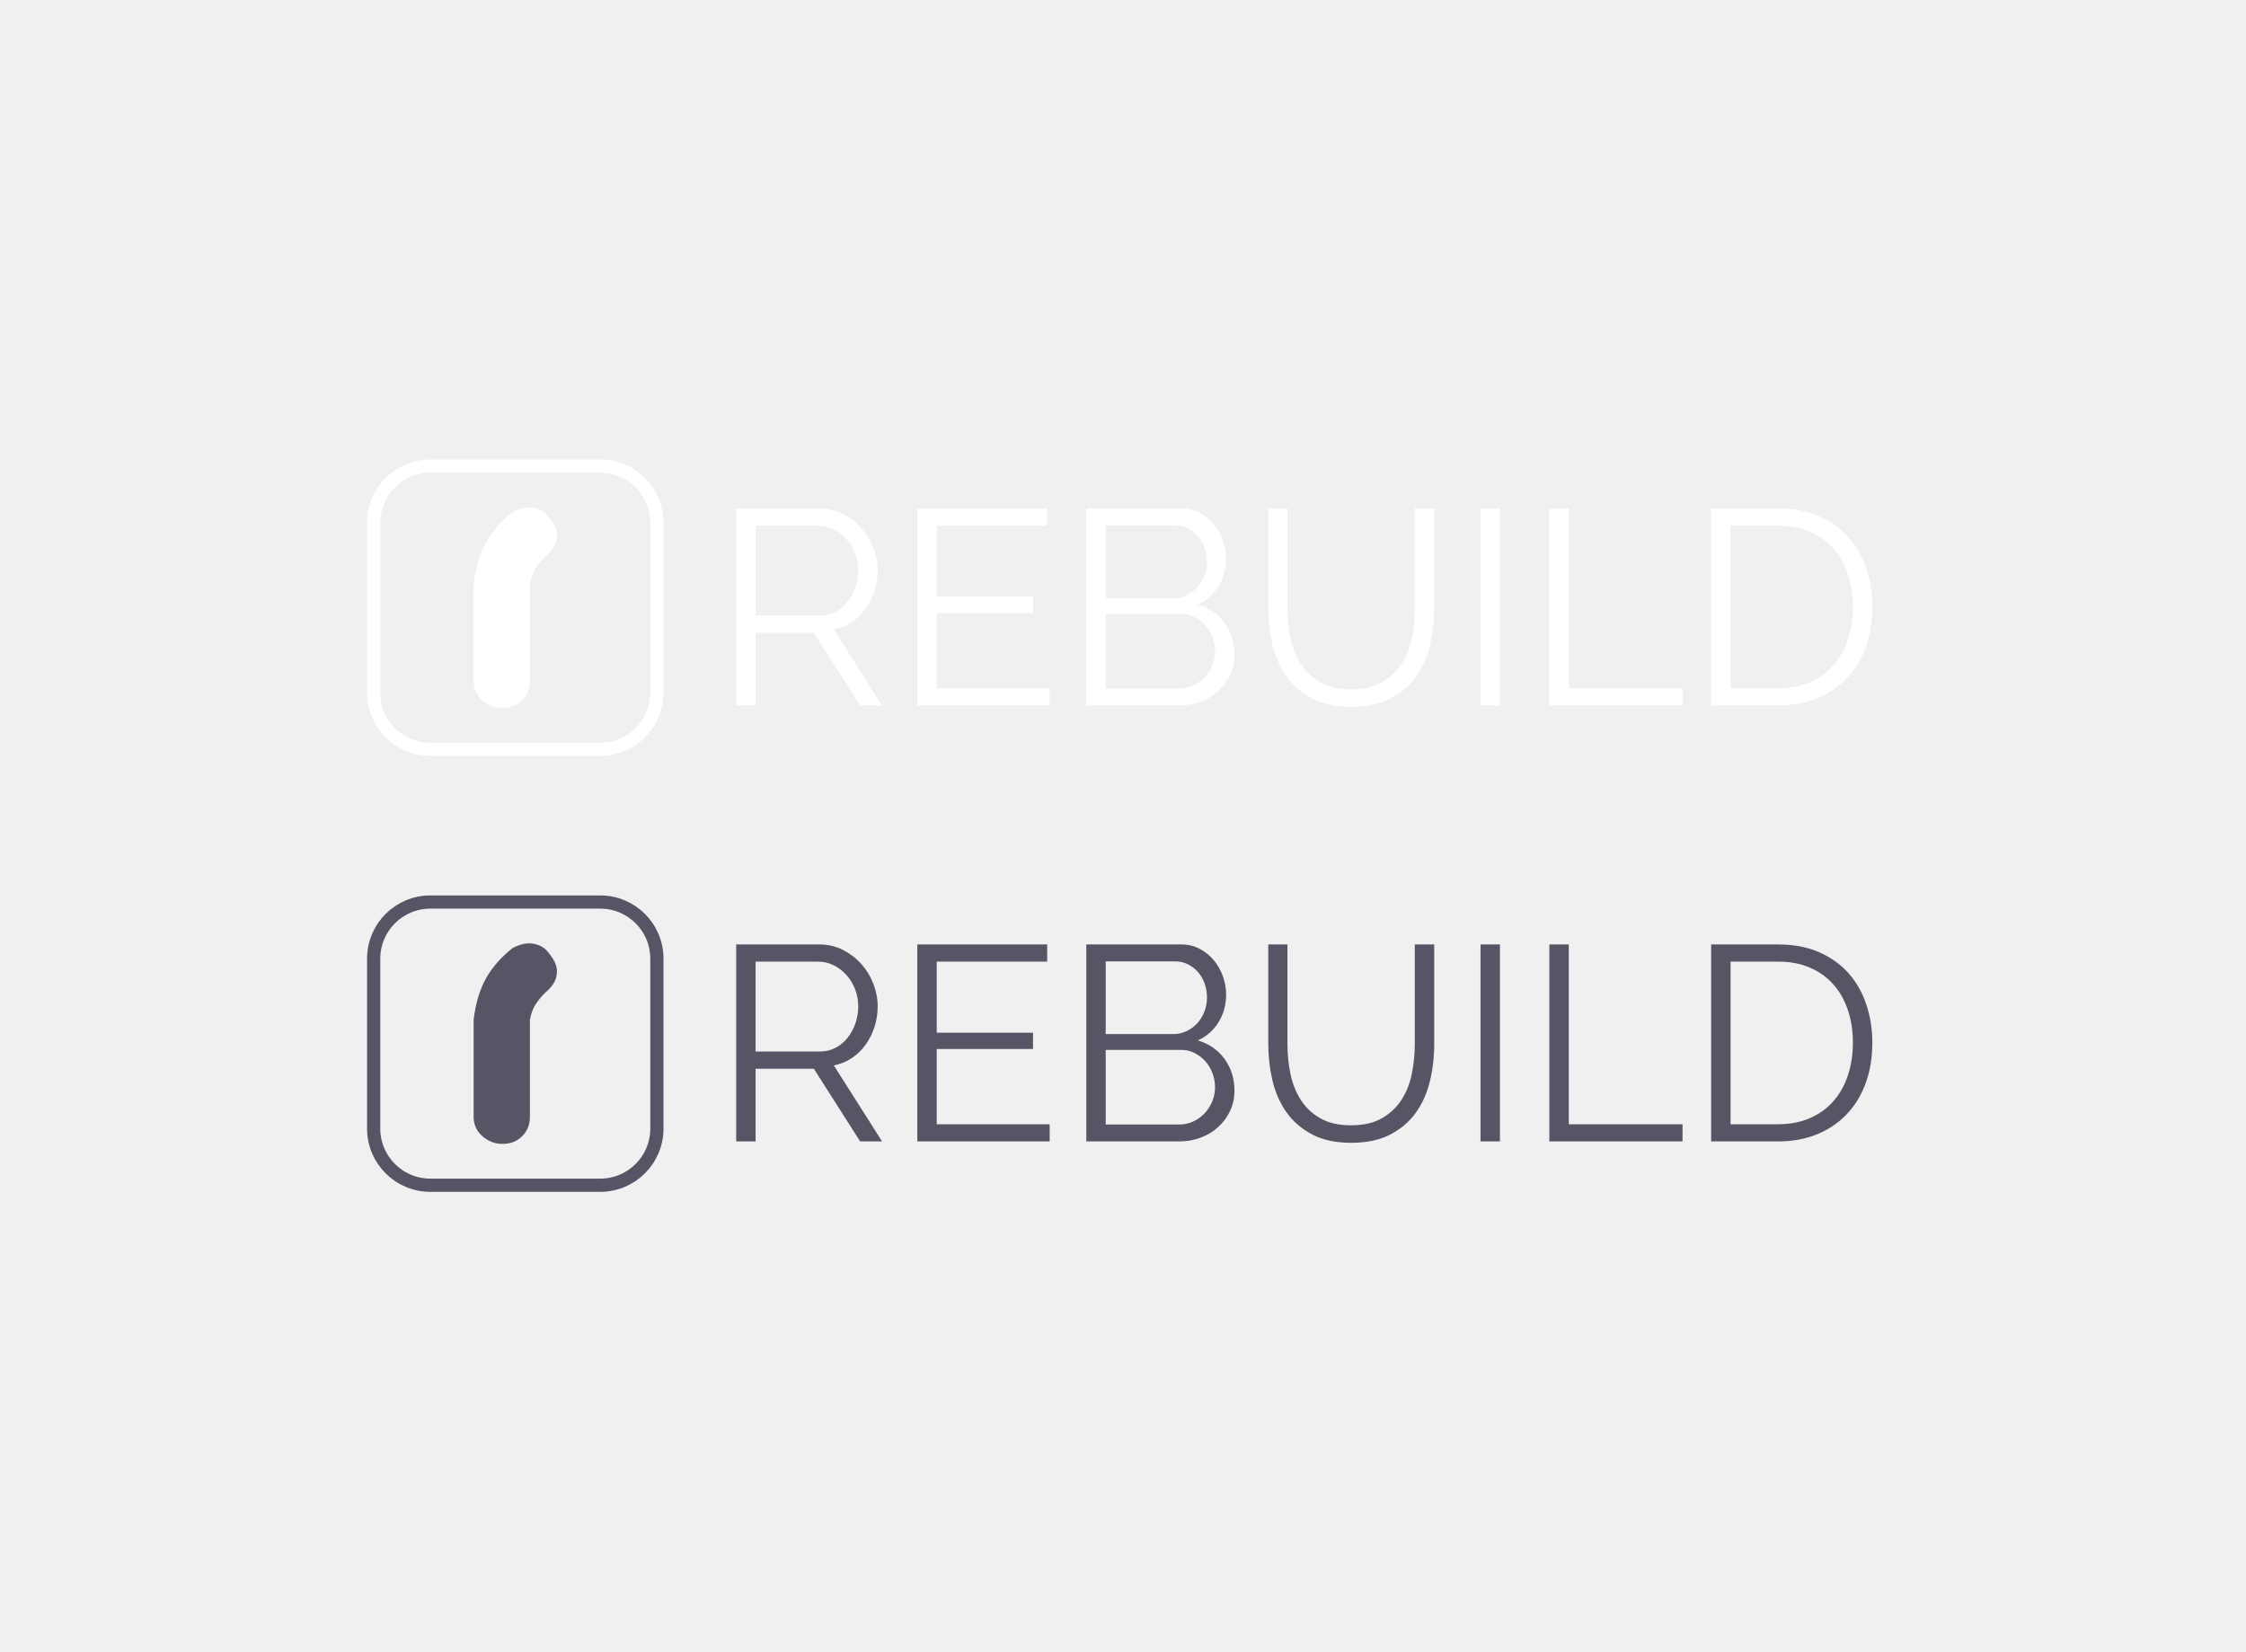
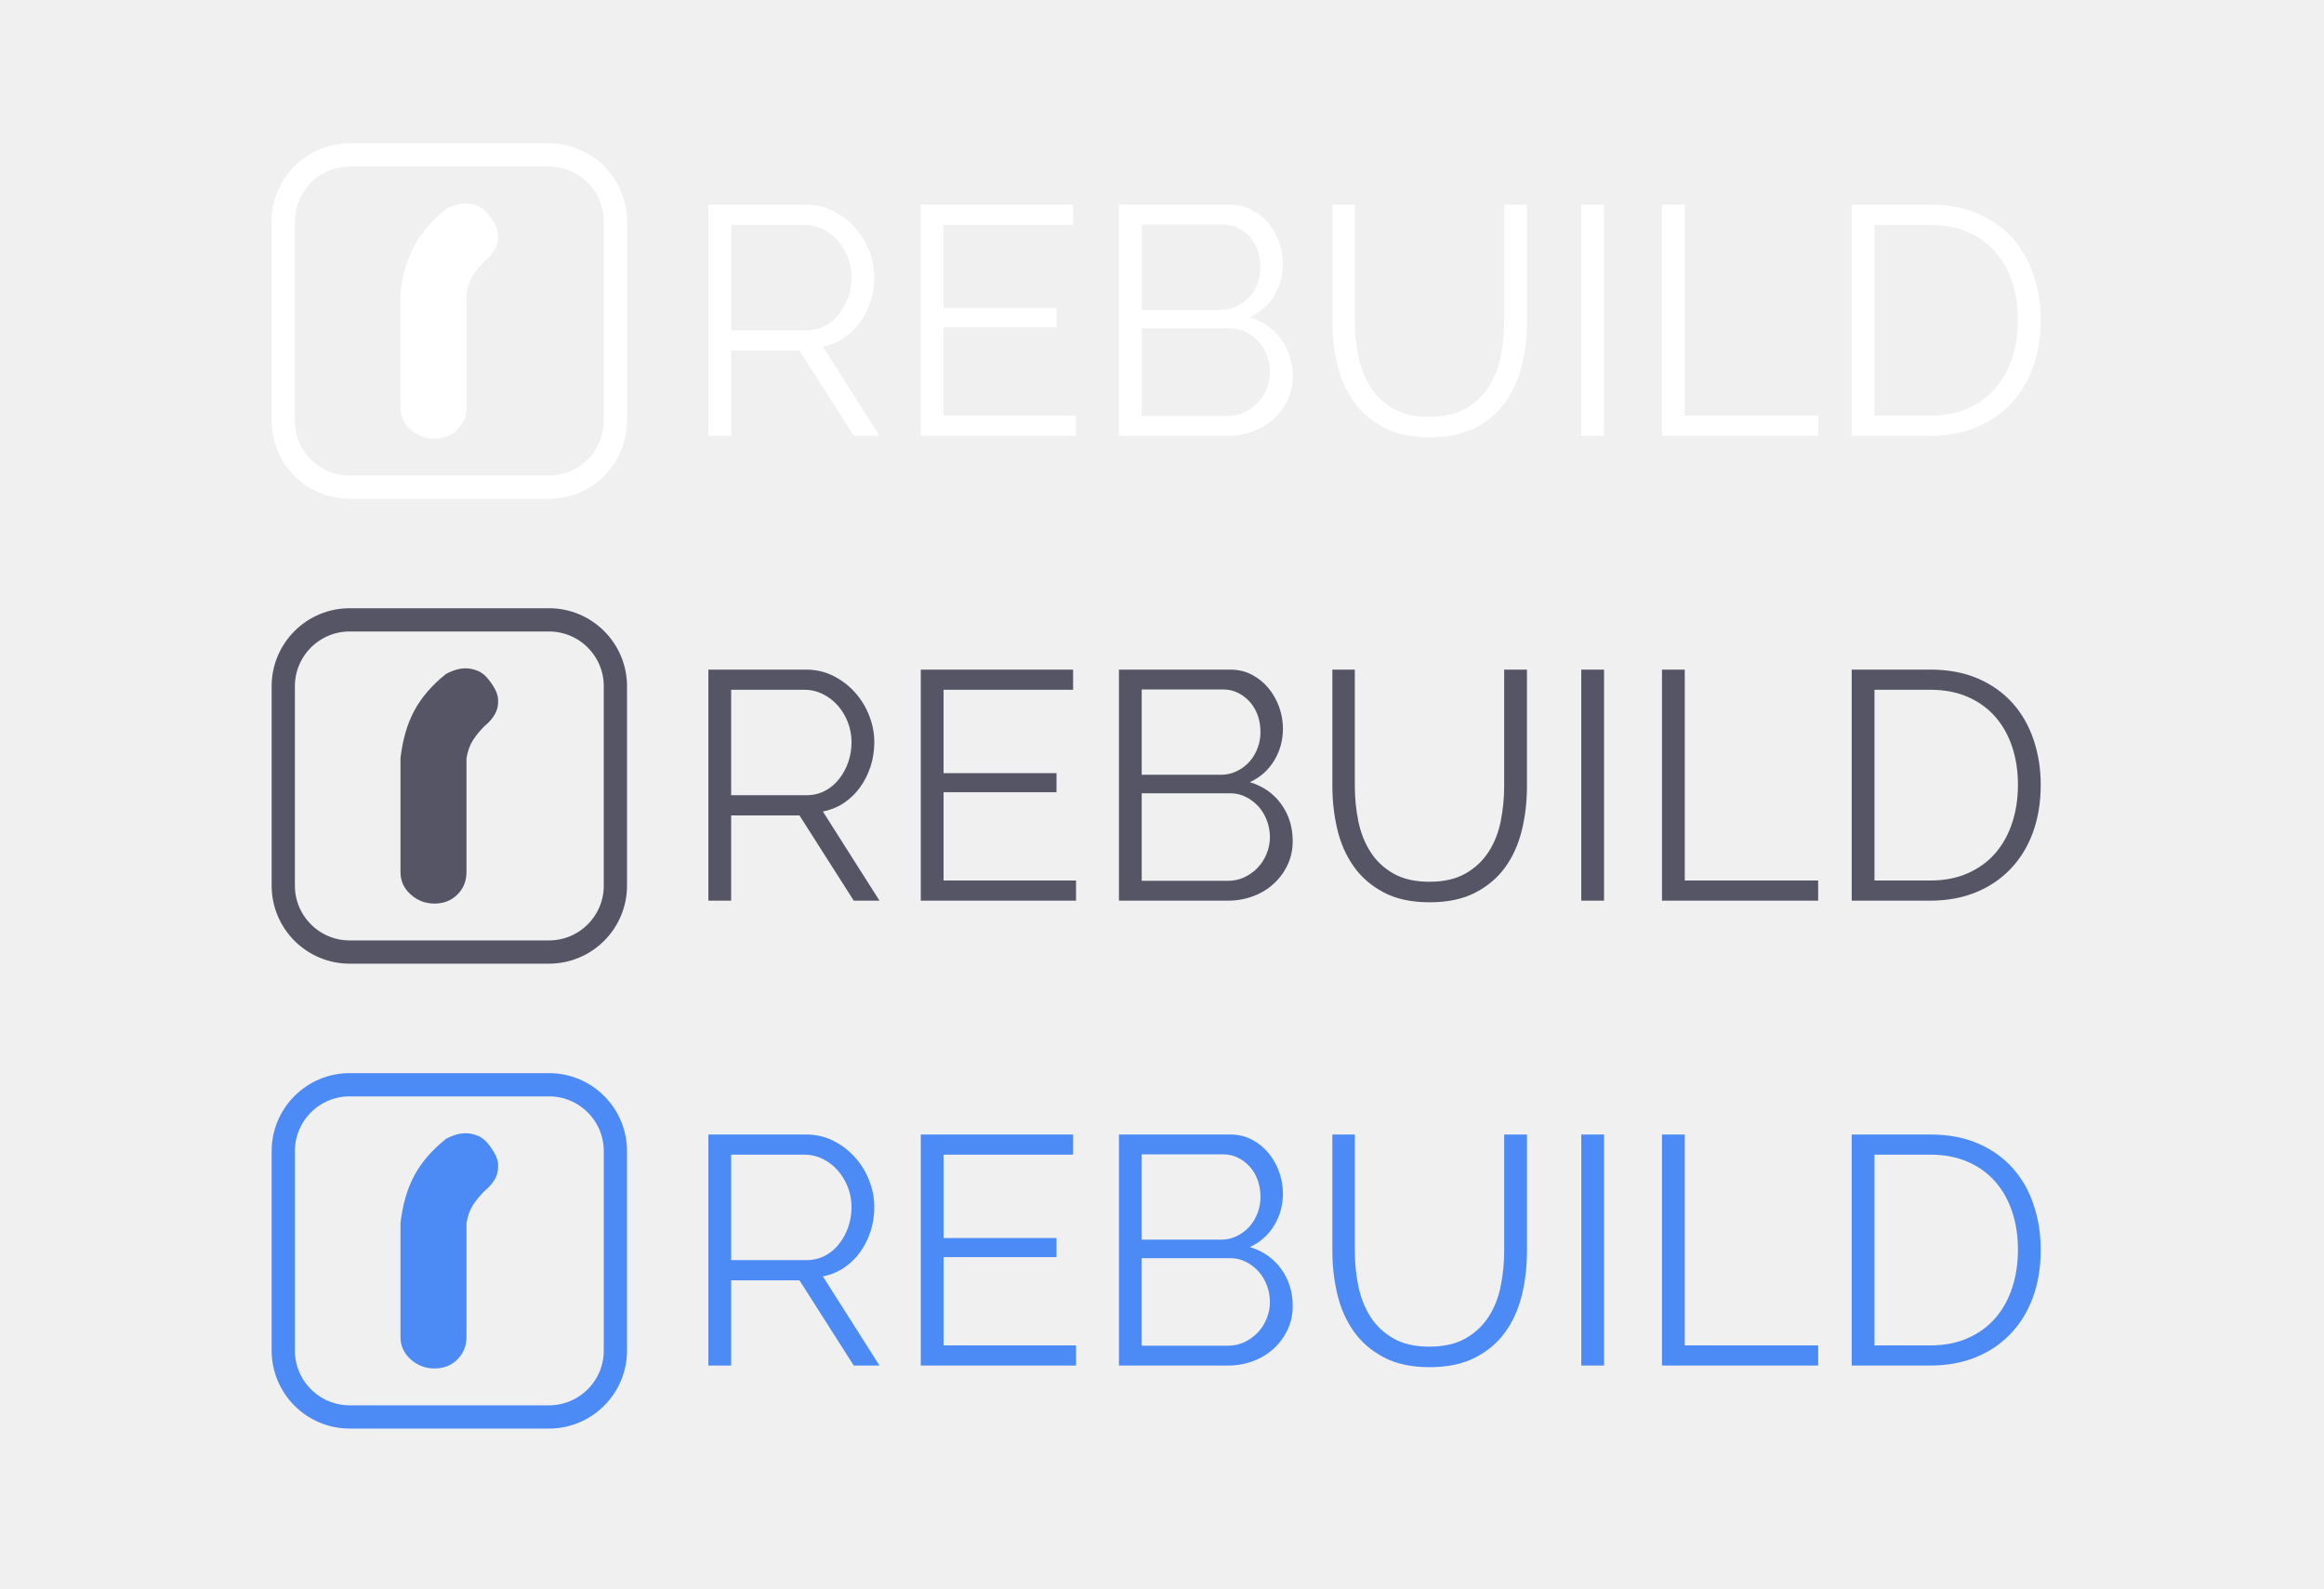
- <svg xmlns="http://www.w3.org/2000/svg" width="100%" height="100%" color-interpolation-filters="sRGB" preserveAspectRatio="xMidYMid meet" style="margin:auto" version="1.0" viewBox="0 0 340 250">
-   <g fill="#fff" transform="translate(56.56641,70.56309)">
+ <svg xmlns="http://www.w3.org/2000/svg" width="100%" height="100%" color-interpolation-filters="sRGB" preserveAspectRatio="xMidYMid meet" style="margin:auto" version="1.0" viewBox="0 0 300 205">
+   <g fill="#fff" transform="translate(36.56641,20)">
    <g transform="translate(0,0)">
-       <rect width="42.874" height="42.874" x="0" y="0" fill-opacity="0" stroke="rgb(255, 255, 255)" stroke-width="2" rx="8.575" ry="8.575" />
+       <rect width="42.874" height="42.874" x="0" y="0" fill-opacity="0" stroke="rgb(255, 255, 255)" stroke-width="3" rx="8.575" ry="8.575" />
      <g transform="translate(15.13222,6.257222)">
        <g>
          <path d="M12.66-28.92L12.66-28.92L12.66-28.92Q13.74-27.54 13.80-26.49L13.80-26.49L13.80-26.49Q13.86-25.44 13.44-24.66L13.44-24.66L13.44-24.66Q12.96-23.76 12.06-23.04L12.06-23.04L12.06-23.04Q11.16-22.14 10.56-21.21L10.56-21.21L10.56-21.21Q9.96-20.28 9.72-18.90L9.72-18.90L9.72-4.20L9.72-4.20Q9.72-2.46 8.55-1.29L8.55-1.29L8.55-1.29Q7.38-0.12 5.58-0.12L5.58-0.12L5.58-0.12Q3.84-0.12 2.52-1.29L2.52-1.29L2.52-1.29Q1.20-2.46 1.20-4.20L1.20-4.20L1.20-18.90L1.20-18.90Q1.62-22.50 3-25.05L3-25.05L3-25.05Q4.38-27.60 7.08-29.76L7.08-29.76L7.08-29.76Q7.50-30 8.19-30.24L8.19-30.24L8.19-30.24Q8.88-30.48 9.63-30.48L9.63-30.48L9.63-30.48Q10.38-30.48 11.19-30.15L11.19-30.15L11.19-30.15Q12-29.82 12.66-28.92Z" transform="translate(-1.2,30.48)" />
        </g>
      </g>
    </g>
    <g transform="translate(54.87382,6.421284)">
      <g class="tp-name">
        <g>
          <path d="M6.68 0L3.74 0L3.74-29.82L16.34-29.82L16.34-29.82Q18.27-29.82 19.89-29.00L19.89-29.00L19.89-29.00Q21.50-28.18 22.68-26.86L22.68-26.86L22.68-26.86Q23.86-25.54 24.51-23.86L24.51-23.86L24.51-23.86Q25.16-22.18 25.16-20.45L25.16-20.45L25.16-20.45Q25.16-18.82 24.68-17.33L24.68-17.33L24.68-17.33Q24.19-15.83 23.33-14.64L23.33-14.64L23.33-14.64Q22.47-13.44 21.25-12.62L21.25-12.62L21.25-12.62Q20.03-11.80 18.52-11.51L18.52-11.51L25.83 0L22.51 0L15.50-11.00L6.68-11.00L6.68 0M6.68-27.22L6.68-13.61L16.42-13.61L16.42-13.61Q17.72-13.61 18.80-14.18L18.80-14.18L18.80-14.18Q19.87-14.74 20.62-15.71L20.62-15.71L20.62-15.71Q21.38-16.67 21.80-17.89L21.80-17.89L21.80-17.89Q22.22-19.11 22.22-20.45L22.22-20.45L22.22-20.45Q22.22-21.80 21.74-23.04L21.74-23.04L21.74-23.04Q21.25-24.28 20.43-25.20L20.43-25.20L20.43-25.20Q19.61-26.12 18.50-26.67L18.50-26.67L18.50-26.67Q17.39-27.22 16.17-27.22L16.17-27.22L6.68-27.22ZM34.10-2.60L51.20-2.60L51.20 0L31.16 0L31.16-29.82L50.82-29.82L50.82-27.22L34.10-27.22L34.10-16.46L48.68-16.46L48.68-13.99L34.10-13.99L34.10-2.60ZM79.17-7.69L79.17-7.69L79.17-7.69Q79.17-6.01 78.50-4.60L78.50-4.60L78.50-4.60Q77.83-3.19 76.69-2.16L76.69-2.16L76.69-2.16Q75.56-1.13 74.05-0.57L74.05-0.57L74.05-0.57Q72.53 0 70.81 0L70.81 0L56.74 0L56.74-29.82L71.11-29.82L71.11-29.82Q72.66-29.82 73.92-29.15L73.92-29.15L73.92-29.15Q75.18-28.48 76.06-27.41L76.06-27.41L76.06-27.41Q76.94-26.33 77.43-24.97L77.43-24.97L77.43-24.97Q77.91-23.60 77.91-22.22L77.91-22.22L77.91-22.22Q77.91-19.95 76.78-18.08L76.78-18.08L76.78-18.08Q75.64-16.21 73.63-15.29L73.63-15.29L73.63-15.29Q76.19-14.53 77.68-12.47L77.68-12.47L77.68-12.47Q79.17-10.42 79.17-7.69M76.23-8.19L76.23-8.19L76.23-8.19Q76.23-9.28 75.85-10.31L75.85-10.31L75.85-10.31Q75.47-11.34 74.78-12.12L74.78-12.12L74.78-12.12Q74.09-12.89 73.14-13.38L73.14-13.38L73.14-13.38Q72.20-13.86 71.11-13.86L71.11-13.86L59.68-13.86L59.68-2.56L70.81-2.56L70.81-2.56Q71.95-2.56 72.93-3.02L72.93-3.02L72.93-3.02Q73.92-3.49 74.66-4.26L74.66-4.26L74.66-4.26Q75.39-5.04 75.81-6.07L75.81-6.07L75.81-6.07Q76.23-7.10 76.23-8.19M70.18-27.26L59.68-27.26L59.68-16.25L69.93-16.25L69.93-16.25Q71.02-16.25 71.97-16.72L71.97-16.72L71.97-16.72Q72.91-17.18 73.58-17.93L73.58-17.93L73.58-17.93Q74.26-18.69 74.63-19.68L74.63-19.68L74.63-19.68Q75.01-20.66 75.01-21.76L75.01-21.76L75.01-21.76Q75.01-22.89 74.66-23.90L74.66-23.90L74.66-23.90Q74.30-24.91 73.65-25.64L73.65-25.64L73.65-25.64Q73.00-26.38 72.11-26.82L72.11-26.82L72.11-26.82Q71.23-27.26 70.18-27.26L70.18-27.26ZM96.81-2.44L96.81-2.44L96.81-2.44Q99.62-2.44 101.49-3.51L101.49-3.51L101.49-3.51Q103.36-4.58 104.47-6.32L104.47-6.32L104.47-6.32Q105.59-8.06 106.03-10.29L106.03-10.29L106.03-10.29Q106.47-12.52 106.47-14.78L106.47-14.78L106.47-29.82L109.41-29.82L109.41-14.78L109.41-14.78Q109.41-11.76 108.74-9.05L108.74-9.05L108.74-9.05Q108.07-6.34 106.58-4.28L106.58-4.28L106.58-4.28Q105.08-2.23 102.69-1.01L102.69-1.01L102.69-1.01Q100.30 0.21 96.85 0.21L96.85 0.21L96.85 0.21Q93.32 0.21 90.91-1.07L90.91-1.07L90.91-1.07Q88.49-2.35 87.02-4.45L87.02-4.45L87.02-4.45Q85.55-6.55 84.92-9.24L84.92-9.24L84.92-9.24Q84.29-11.93 84.29-14.78L84.29-14.78L84.29-29.82L87.19-29.82L87.19-14.78L87.19-14.78Q87.19-12.43 87.65-10.21L87.65-10.21L87.65-10.21Q88.12-7.98 89.23-6.26L89.23-6.26L89.23-6.26Q90.34-4.54 92.19-3.49L92.19-3.49L92.19-3.49Q94.04-2.44 96.81-2.44ZM119.36 0L116.42 0L116.42-29.82L119.36-29.82L119.36 0ZM147 0L126.84 0L126.84-29.82L129.78-29.82L129.78-2.60L147-2.60L147 0ZM161.45 0L151.33 0L151.33-29.82L161.45-29.82L161.45-29.82Q165.02-29.82 167.69-28.64L167.69-28.64L167.69-28.64Q170.35-27.47 172.14-25.45L172.14-25.45L172.14-25.45Q173.92-23.44 174.82-20.73L174.82-20.73L174.82-20.73Q175.73-18.02 175.73-14.95L175.73-14.95L175.73-14.95Q175.73-11.55 174.72-8.80L174.72-8.80L174.72-8.80Q173.71-6.05 171.84-4.10L171.84-4.10L171.84-4.10Q169.97-2.14 167.35-1.07L167.35-1.07L167.35-1.07Q164.72 0 161.45 0L161.45 0M172.79-14.95L172.79-14.95L172.79-14.95Q172.79-17.64 172.03-19.89L172.03-19.89L172.03-19.89Q171.28-22.13 169.83-23.77L169.83-23.77L169.83-23.77Q168.38-25.41 166.28-26.31L166.28-26.31L166.28-26.31Q164.18-27.22 161.45-27.22L161.45-27.22L154.27-27.22L154.27-2.60L161.45-2.60L161.45-2.60Q164.22-2.60 166.34-3.55L166.34-3.55L166.34-3.55Q168.46-4.49 169.89-6.15L169.89-6.15L169.89-6.15Q171.32-7.81 172.05-10.06L172.05-10.06L172.05-10.06Q172.79-12.31 172.79-14.95Z" transform="translate(-3.738,29.82)" />
        </g>
      </g>
    </g>
  </g>
-   <g fill="#556" transform="translate(56.56641,136.5631)">
+   <g fill="#556" transform="translate(36.56641,80)">
    <g transform="translate(0,0)">
-       <rect width="42.874" height="42.874" x="0" y="0" fill-opacity="0" stroke="#556" stroke-width="2" rx="8.575" ry="8.575" />
+       <rect width="42.874" height="42.874" x="0" y="0" fill-opacity="0" stroke="#556" stroke-width="3" rx="8.575" ry="8.575" />
+       <g transform="translate(15.13222,6.257222)">
+         <g>
+           <path d="M12.66-28.92L12.66-28.92L12.66-28.92Q13.74-27.54 13.80-26.49L13.80-26.49L13.80-26.49Q13.86-25.44 13.44-24.66L13.44-24.66L13.44-24.66Q12.96-23.76 12.06-23.04L12.06-23.04L12.06-23.04Q11.16-22.14 10.56-21.21L10.56-21.21L10.56-21.21Q9.96-20.28 9.72-18.90L9.72-18.90L9.72-4.20L9.72-4.20Q9.72-2.46 8.55-1.29L8.55-1.29L8.55-1.29Q7.38-0.12 5.58-0.12L5.58-0.12L5.58-0.12Q3.84-0.12 2.52-1.29L2.52-1.29L2.52-1.29Q1.20-2.46 1.20-4.20L1.20-4.20L1.20-18.90L1.20-18.90Q1.62-22.50 3-25.05L3-25.05L3-25.05Q4.38-27.60 7.08-29.76L7.08-29.76L7.08-29.76Q7.50-30 8.19-30.24L8.19-30.24L8.19-30.24Q8.88-30.48 9.63-30.48L9.63-30.48L9.63-30.48Q10.38-30.48 11.19-30.15L11.19-30.15L11.19-30.15Q12-29.82 12.66-28.92Z" transform="translate(-1.2,30.48)" />
+         </g>
+       </g>
+     </g>
+     <g transform="translate(54.87382,6.421284)">
+       <g class="tp-name">
+         <g>
+           <path d="M6.68 0L3.74 0L3.74-29.82L16.34-29.82L16.34-29.82Q18.27-29.82 19.89-29.00L19.89-29.00L19.89-29.00Q21.50-28.18 22.68-26.86L22.68-26.86L22.68-26.86Q23.86-25.54 24.51-23.86L24.51-23.86L24.51-23.86Q25.16-22.18 25.16-20.45L25.16-20.45L25.16-20.45Q25.16-18.82 24.68-17.33L24.68-17.33L24.68-17.33Q24.19-15.83 23.33-14.64L23.33-14.64L23.33-14.64Q22.47-13.44 21.25-12.62L21.25-12.62L21.25-12.62Q20.03-11.80 18.52-11.51L18.52-11.51L25.83 0L22.51 0L15.50-11.00L6.68-11.00L6.68 0M6.68-27.22L6.68-13.61L16.42-13.61L16.42-13.61Q17.72-13.61 18.80-14.18L18.80-14.18L18.80-14.18Q19.87-14.74 20.62-15.71L20.62-15.71L20.62-15.71Q21.38-16.67 21.80-17.89L21.80-17.89L21.80-17.89Q22.22-19.11 22.22-20.45L22.22-20.45L22.22-20.45Q22.22-21.80 21.74-23.04L21.74-23.04L21.74-23.04Q21.25-24.28 20.43-25.20L20.43-25.20L20.43-25.20Q19.61-26.12 18.50-26.67L18.50-26.67L18.50-26.67Q17.39-27.22 16.17-27.22L16.17-27.22L6.68-27.22ZM34.10-2.60L51.20-2.60L51.20 0L31.16 0L31.16-29.82L50.82-29.82L50.82-27.22L34.10-27.22L34.10-16.46L48.68-16.46L48.68-13.99L34.10-13.99L34.10-2.60ZM79.17-7.69L79.17-7.69L79.17-7.69Q79.17-6.01 78.50-4.60L78.50-4.60L78.50-4.60Q77.83-3.19 76.69-2.16L76.69-2.16L76.69-2.16Q75.56-1.13 74.05-0.57L74.05-0.57L74.05-0.57Q72.53 0 70.81 0L70.81 0L56.74 0L56.74-29.82L71.11-29.82L71.11-29.82Q72.66-29.82 73.92-29.15L73.92-29.15L73.92-29.15Q75.18-28.48 76.06-27.41L76.06-27.41L76.06-27.41Q76.94-26.33 77.43-24.97L77.43-24.97L77.43-24.97Q77.91-23.60 77.91-22.22L77.91-22.22L77.91-22.22Q77.91-19.95 76.78-18.08L76.78-18.08L76.78-18.08Q75.64-16.21 73.63-15.29L73.63-15.29L73.63-15.29Q76.19-14.53 77.68-12.47L77.68-12.47L77.68-12.47Q79.17-10.42 79.17-7.69M76.23-8.19L76.23-8.19L76.23-8.19Q76.23-9.28 75.85-10.31L75.85-10.31L75.85-10.31Q75.47-11.34 74.78-12.12L74.78-12.12L74.78-12.12Q74.09-12.89 73.14-13.38L73.14-13.38L73.14-13.38Q72.20-13.86 71.11-13.86L71.11-13.86L59.68-13.86L59.68-2.56L70.81-2.56L70.81-2.56Q71.95-2.56 72.93-3.02L72.93-3.02L72.93-3.02Q73.92-3.49 74.66-4.26L74.66-4.26L74.66-4.26Q75.39-5.04 75.81-6.07L75.81-6.07L75.81-6.07Q76.23-7.10 76.23-8.19M70.18-27.26L59.68-27.26L59.68-16.25L69.93-16.25L69.93-16.25Q71.02-16.25 71.97-16.72L71.97-16.72L71.97-16.72Q72.91-17.18 73.58-17.93L73.58-17.93L73.58-17.93Q74.26-18.69 74.63-19.68L74.63-19.68L74.63-19.68Q75.01-20.66 75.01-21.76L75.01-21.76L75.01-21.76Q75.01-22.89 74.66-23.90L74.66-23.90L74.66-23.90Q74.30-24.91 73.65-25.64L73.65-25.64L73.65-25.64Q73.00-26.38 72.11-26.82L72.11-26.82L72.11-26.82Q71.23-27.26 70.18-27.26L70.18-27.26ZM96.81-2.44L96.81-2.44L96.81-2.44Q99.62-2.44 101.49-3.51L101.49-3.51L101.49-3.51Q103.36-4.58 104.47-6.32L104.47-6.32L104.47-6.32Q105.59-8.06 106.03-10.29L106.03-10.29L106.03-10.29Q106.47-12.52 106.47-14.78L106.47-14.78L106.47-29.82L109.41-29.82L109.41-14.78L109.41-14.78Q109.41-11.76 108.74-9.05L108.74-9.05L108.74-9.05Q108.07-6.34 106.58-4.28L106.58-4.28L106.58-4.28Q105.08-2.23 102.69-1.01L102.69-1.01L102.69-1.01Q100.30 0.21 96.85 0.21L96.85 0.21L96.85 0.21Q93.32 0.21 90.91-1.07L90.91-1.07L90.91-1.07Q88.49-2.35 87.02-4.45L87.02-4.45L87.02-4.45Q85.55-6.55 84.92-9.24L84.92-9.24L84.92-9.24Q84.29-11.93 84.29-14.78L84.29-14.78L84.29-29.82L87.19-29.82L87.19-14.78L87.19-14.78Q87.19-12.43 87.65-10.21L87.65-10.21L87.65-10.21Q88.12-7.98 89.23-6.26L89.23-6.26L89.23-6.26Q90.34-4.54 92.19-3.49L92.19-3.49L92.19-3.49Q94.04-2.44 96.81-2.44ZM119.36 0L116.42 0L116.42-29.82L119.36-29.82L119.36 0ZM147 0L126.84 0L126.84-29.82L129.78-29.82L129.78-2.60L147-2.60L147 0ZM161.45 0L151.33 0L151.33-29.82L161.45-29.82L161.45-29.82Q165.02-29.82 167.69-28.64L167.69-28.64L167.69-28.64Q170.35-27.47 172.14-25.45L172.14-25.45L172.14-25.45Q173.92-23.44 174.82-20.73L174.82-20.73L174.82-20.73Q175.73-18.02 175.73-14.95L175.73-14.95L175.73-14.95Q175.73-11.55 174.72-8.80L174.72-8.80L174.72-8.80Q173.71-6.05 171.84-4.10L171.84-4.10L171.84-4.10Q169.97-2.14 167.35-1.07L167.35-1.07L167.35-1.07Q164.72 0 161.45 0L161.45 0M172.79-14.95L172.79-14.95L172.79-14.95Q172.79-17.64 172.03-19.89L172.03-19.89L172.03-19.89Q171.28-22.13 169.83-23.77L169.83-23.77L169.83-23.77Q168.38-25.41 166.28-26.31L166.28-26.31L166.28-26.31Q164.18-27.22 161.45-27.22L161.45-27.22L154.27-27.22L154.27-2.60L161.45-2.60L161.45-2.60Q164.22-2.60 166.34-3.55L166.34-3.55L166.34-3.55Q168.46-4.49 169.89-6.15L169.89-6.15L169.89-6.15Q171.32-7.81 172.05-10.06L172.05-10.06L172.05-10.06Q172.79-12.31 172.79-14.95Z" transform="translate(-3.738,29.82)" />
+         </g>
+       </g>
+     </g>
+   </g>
+   <g fill="#4c8bf5" transform="translate(36.56641,140)">
+     <g transform="translate(0,0)">
+       <rect width="42.874" height="42.874" x="0" y="0" fill-opacity="0" stroke="#4c8bf5" stroke-width="3" rx="8.575" ry="8.575" />
      <g transform="translate(15.13222,6.257222)">
        <g>
          <path d="M12.66-28.92L12.66-28.92L12.66-28.92Q13.74-27.54 13.80-26.49L13.80-26.49L13.80-26.49Q13.86-25.44 13.44-24.66L13.44-24.66L13.44-24.66Q12.96-23.76 12.06-23.04L12.06-23.04L12.06-23.04Q11.16-22.14 10.56-21.21L10.56-21.21L10.56-21.21Q9.96-20.28 9.72-18.90L9.72-18.90L9.72-4.20L9.72-4.20Q9.72-2.46 8.55-1.29L8.55-1.29L8.55-1.29Q7.38-0.12 5.58-0.12L5.58-0.12L5.58-0.12Q3.84-0.12 2.52-1.29L2.52-1.29L2.52-1.29Q1.20-2.46 1.20-4.20L1.20-4.20L1.20-18.90L1.20-18.90Q1.62-22.50 3-25.05L3-25.05L3-25.05Q4.38-27.60 7.08-29.76L7.08-29.76L7.08-29.76Q7.50-30 8.19-30.24L8.19-30.24L8.19-30.24Q8.88-30.48 9.63-30.48L9.63-30.48L9.63-30.48Q10.38-30.48 11.19-30.15L11.19-30.15L11.19-30.15Q12-29.82 12.66-28.92Z" transform="translate(-1.2,30.48)" />
        </g>
      </g>
    </g>
    <g transform="translate(54.87382,6.421284)">
      <g class="tp-name">
        <g>
          <path d="M6.68 0L3.74 0L3.74-29.82L16.34-29.82L16.34-29.82Q18.27-29.82 19.89-29.00L19.89-29.00L19.89-29.00Q21.50-28.18 22.68-26.86L22.68-26.86L22.68-26.86Q23.86-25.54 24.51-23.86L24.51-23.86L24.51-23.86Q25.16-22.18 25.16-20.45L25.16-20.45L25.16-20.45Q25.16-18.82 24.68-17.33L24.68-17.33L24.68-17.33Q24.19-15.83 23.33-14.64L23.33-14.64L23.33-14.64Q22.47-13.44 21.25-12.62L21.25-12.62L21.25-12.62Q20.03-11.80 18.52-11.51L18.52-11.51L25.83 0L22.51 0L15.50-11.00L6.68-11.00L6.68 0M6.68-27.22L6.68-13.61L16.42-13.61L16.42-13.61Q17.72-13.61 18.80-14.18L18.80-14.18L18.80-14.18Q19.87-14.74 20.62-15.71L20.62-15.71L20.62-15.71Q21.38-16.67 21.80-17.89L21.80-17.89L21.80-17.89Q22.22-19.11 22.22-20.45L22.22-20.45L22.22-20.45Q22.22-21.80 21.74-23.04L21.74-23.04L21.74-23.04Q21.25-24.28 20.43-25.20L20.43-25.20L20.43-25.20Q19.61-26.12 18.50-26.67L18.50-26.67L18.50-26.67Q17.39-27.22 16.17-27.22L16.17-27.22L6.68-27.22ZM34.10-2.60L51.20-2.60L51.20 0L31.16 0L31.16-29.82L50.82-29.82L50.82-27.22L34.10-27.22L34.10-16.46L48.68-16.46L48.68-13.99L34.10-13.99L34.10-2.60ZM79.17-7.69L79.17-7.69L79.17-7.69Q79.17-6.01 78.50-4.60L78.50-4.60L78.50-4.60Q77.83-3.19 76.69-2.16L76.69-2.16L76.69-2.16Q75.56-1.13 74.05-0.57L74.05-0.57L74.05-0.57Q72.53 0 70.81 0L70.81 0L56.74 0L56.74-29.82L71.11-29.82L71.11-29.82Q72.66-29.82 73.92-29.15L73.92-29.15L73.92-29.15Q75.18-28.48 76.06-27.41L76.06-27.41L76.06-27.41Q76.94-26.33 77.43-24.97L77.43-24.97L77.43-24.97Q77.91-23.60 77.91-22.22L77.91-22.22L77.91-22.22Q77.91-19.95 76.78-18.08L76.78-18.08L76.78-18.08Q75.64-16.21 73.63-15.29L73.63-15.29L73.63-15.29Q76.19-14.53 77.68-12.47L77.68-12.47L77.68-12.47Q79.17-10.42 79.17-7.69M76.23-8.19L76.23-8.19L76.23-8.19Q76.23-9.28 75.85-10.31L75.85-10.31L75.85-10.31Q75.47-11.34 74.78-12.12L74.78-12.12L74.78-12.12Q74.09-12.89 73.14-13.38L73.14-13.38L73.14-13.38Q72.20-13.86 71.11-13.86L71.11-13.86L59.68-13.86L59.68-2.56L70.81-2.56L70.81-2.56Q71.95-2.56 72.93-3.02L72.93-3.02L72.93-3.02Q73.92-3.49 74.66-4.26L74.66-4.26L74.66-4.26Q75.39-5.04 75.81-6.07L75.81-6.07L75.81-6.07Q76.23-7.10 76.23-8.19M70.18-27.26L59.68-27.26L59.68-16.25L69.93-16.25L69.93-16.25Q71.02-16.25 71.97-16.72L71.97-16.72L71.97-16.72Q72.91-17.18 73.58-17.93L73.58-17.93L73.58-17.93Q74.26-18.69 74.63-19.68L74.63-19.68L74.63-19.68Q75.01-20.66 75.01-21.76L75.01-21.76L75.01-21.76Q75.01-22.89 74.66-23.90L74.66-23.90L74.66-23.90Q74.30-24.91 73.65-25.64L73.65-25.64L73.65-25.64Q73.00-26.38 72.11-26.82L72.11-26.82L72.11-26.82Q71.23-27.26 70.18-27.26L70.18-27.26ZM96.81-2.44L96.81-2.44L96.81-2.44Q99.62-2.44 101.49-3.51L101.49-3.51L101.49-3.51Q103.36-4.58 104.47-6.32L104.47-6.32L104.47-6.32Q105.59-8.06 106.03-10.29L106.03-10.29L106.03-10.29Q106.47-12.52 106.47-14.78L106.47-14.78L106.47-29.82L109.41-29.82L109.41-14.78L109.41-14.78Q109.41-11.76 108.74-9.05L108.74-9.05L108.74-9.05Q108.07-6.34 106.58-4.28L106.58-4.28L106.58-4.28Q105.08-2.23 102.69-1.01L102.69-1.01L102.69-1.01Q100.30 0.21 96.85 0.21L96.85 0.21L96.85 0.21Q93.32 0.21 90.91-1.07L90.91-1.07L90.91-1.07Q88.49-2.35 87.02-4.45L87.02-4.45L87.02-4.45Q85.55-6.55 84.92-9.24L84.92-9.24L84.92-9.24Q84.29-11.93 84.29-14.78L84.29-14.78L84.29-29.82L87.19-29.82L87.19-14.78L87.19-14.78Q87.19-12.43 87.65-10.21L87.65-10.21L87.65-10.21Q88.12-7.98 89.23-6.26L89.23-6.26L89.23-6.26Q90.34-4.54 92.19-3.49L92.19-3.49L92.19-3.49Q94.04-2.44 96.81-2.44ZM119.36 0L116.42 0L116.42-29.82L119.36-29.82L119.36 0ZM147 0L126.84 0L126.84-29.82L129.78-29.82L129.78-2.60L147-2.60L147 0ZM161.45 0L151.33 0L151.33-29.82L161.45-29.82L161.45-29.82Q165.02-29.82 167.69-28.64L167.69-28.64L167.69-28.64Q170.35-27.47 172.14-25.45L172.14-25.45L172.14-25.45Q173.92-23.44 174.82-20.73L174.82-20.73L174.82-20.73Q175.73-18.02 175.73-14.95L175.73-14.95L175.73-14.95Q175.73-11.55 174.72-8.80L174.72-8.80L174.72-8.80Q173.71-6.05 171.84-4.10L171.84-4.10L171.84-4.10Q169.97-2.14 167.35-1.07L167.35-1.07L167.35-1.07Q164.72 0 161.45 0L161.45 0M172.79-14.95L172.79-14.95L172.79-14.95Q172.79-17.64 172.03-19.89L172.03-19.89L172.03-19.89Q171.28-22.13 169.83-23.77L169.83-23.77L169.83-23.77Q168.38-25.41 166.28-26.31L166.28-26.31L166.28-26.31Q164.18-27.22 161.45-27.22L161.45-27.22L154.27-27.22L154.27-2.60L161.45-2.60L161.45-2.60Q164.22-2.60 166.34-3.55L166.34-3.55L166.34-3.55Q168.46-4.49 169.89-6.15L169.89-6.15L169.89-6.15Q171.32-7.81 172.05-10.06L172.05-10.06L172.05-10.06Q172.79-12.31 172.79-14.95Z" transform="translate(-3.738,29.82)" />
        </g>
      </g>
    </g>
  </g>
</svg>
